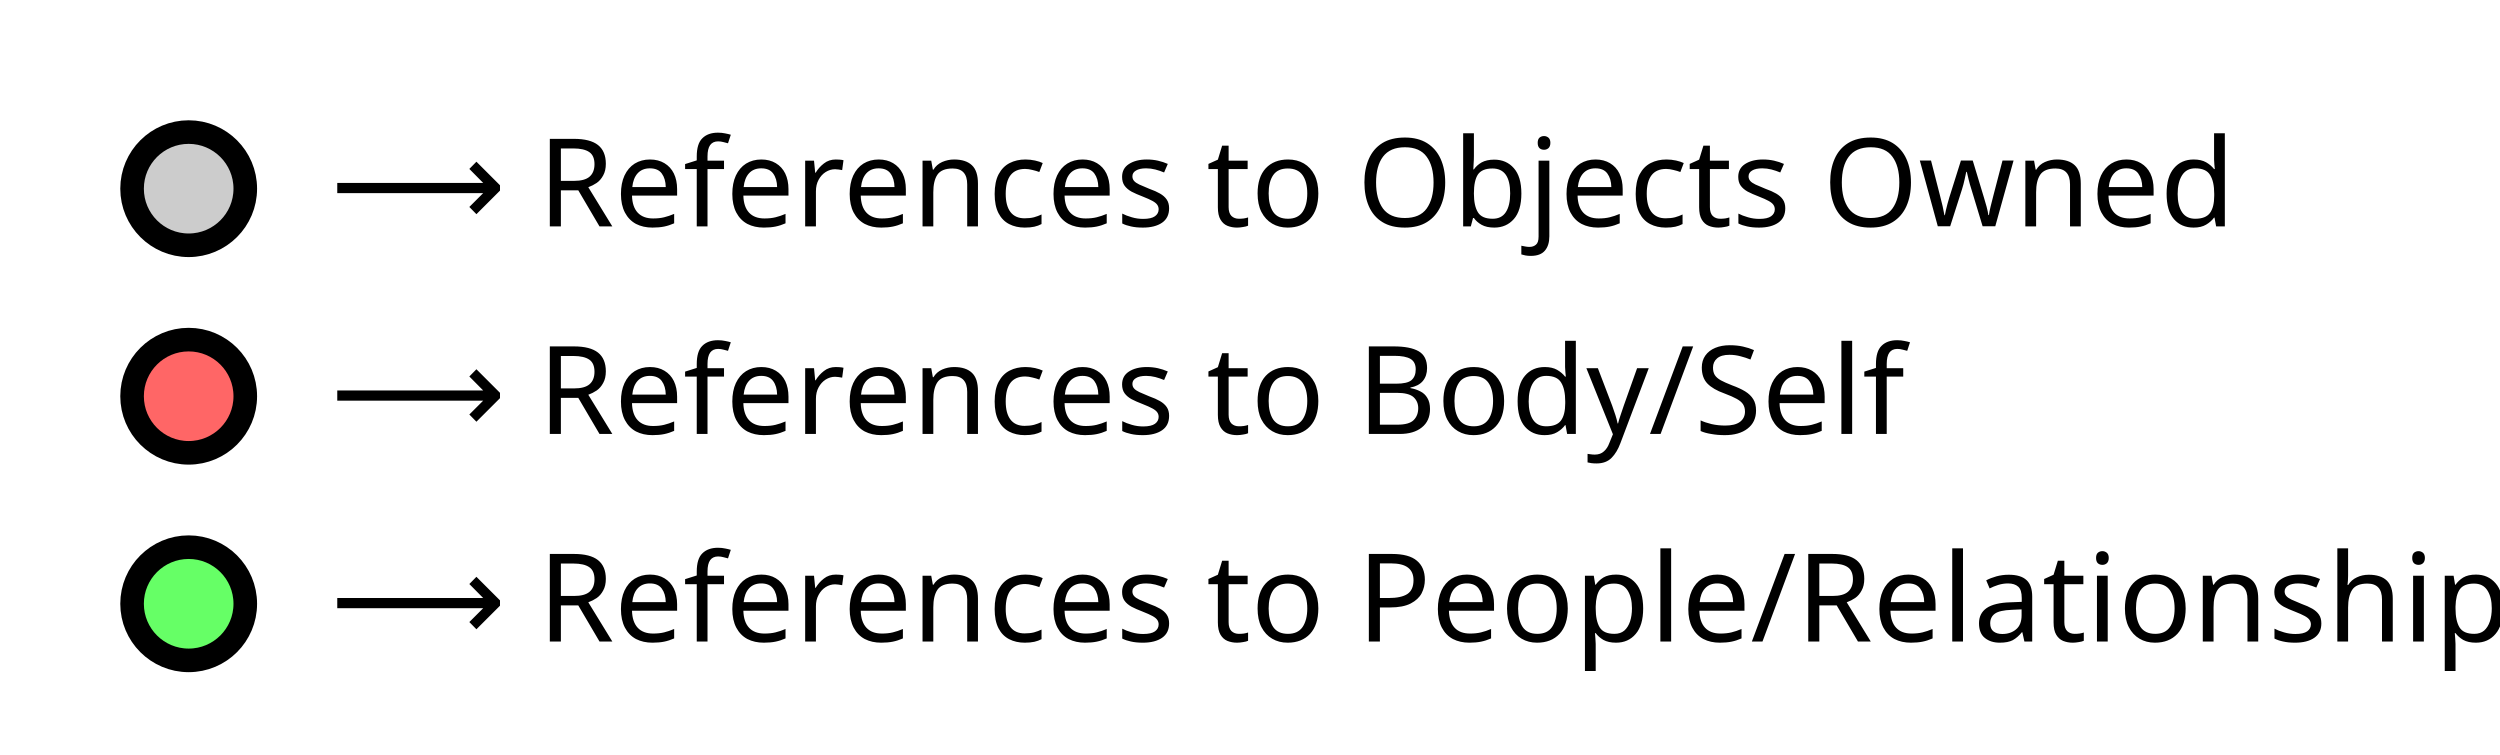
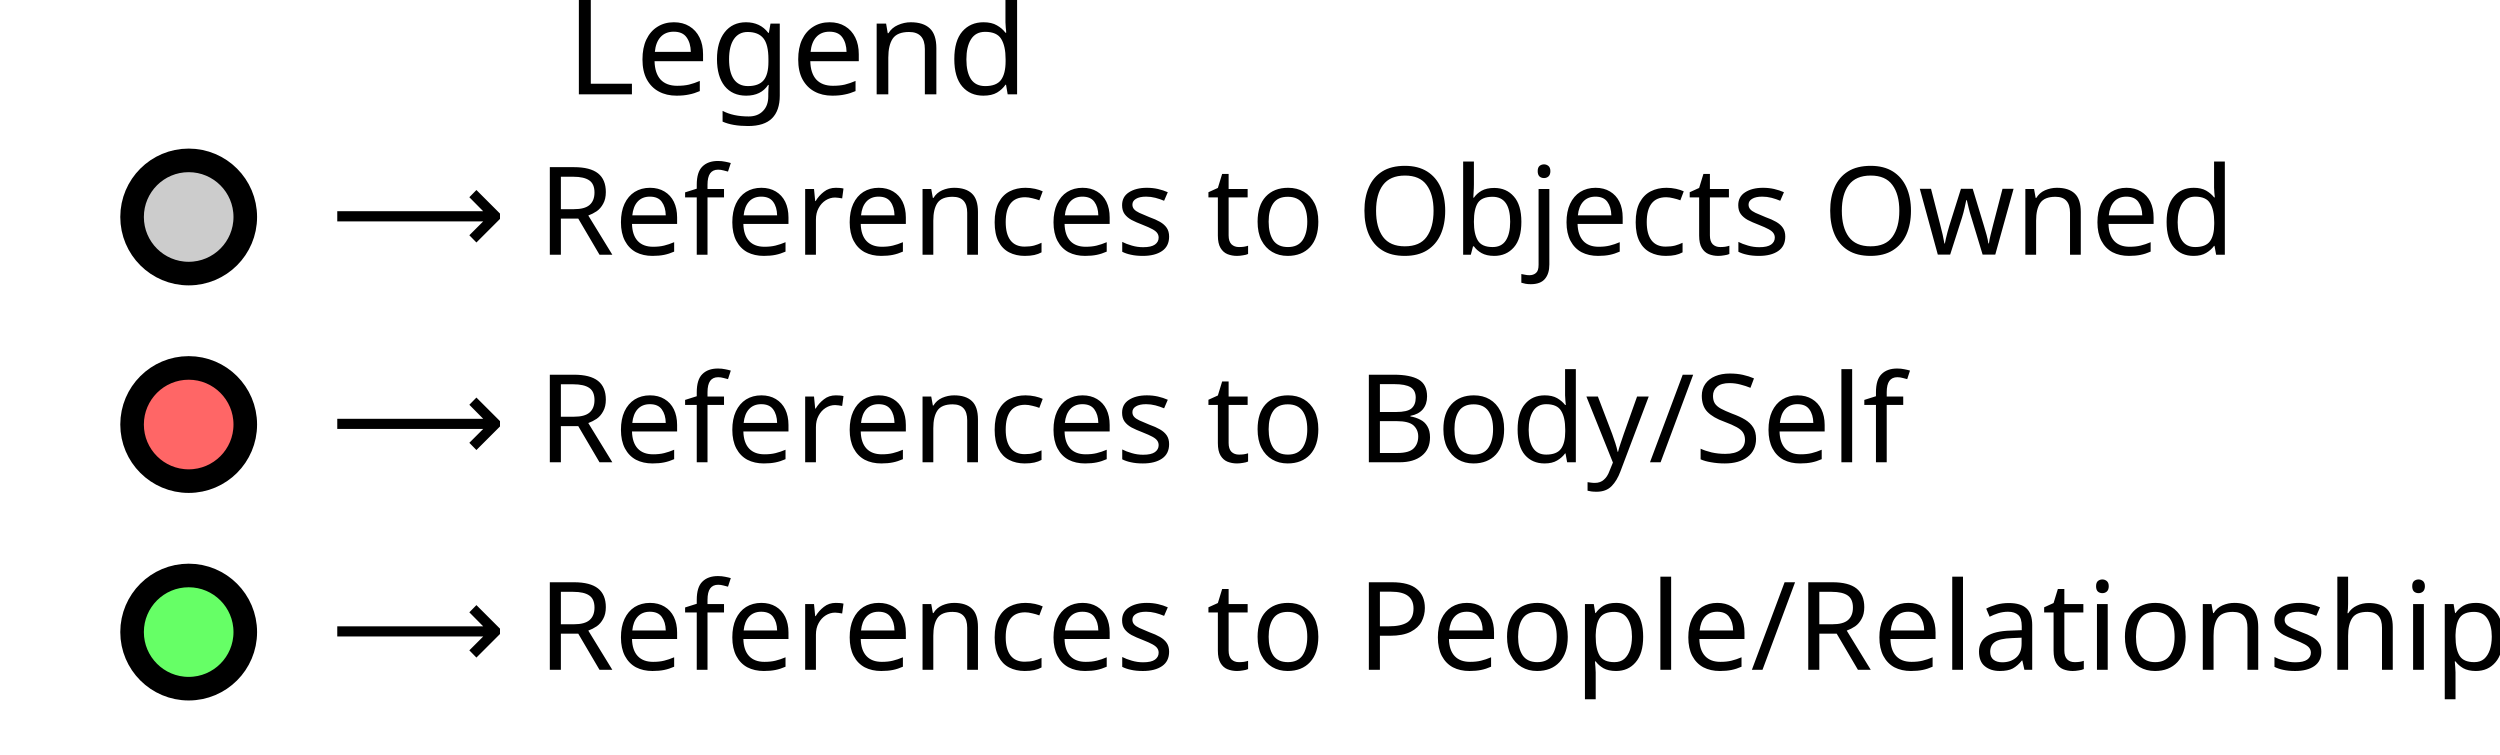
<svg xmlns="http://www.w3.org/2000/svg" width="265" height="80">
  <g transform="translate(10, 10)">
    <g id="legend">
-       <circle cx="10" cy="10" r="6" fill="#CCCCCC" stroke="#000000" stroke-width="2.5" />
-       <text x="25" y="14" text-anchor="start" font-size="13px" font-family="Tahoma, Geneva, sans-serif" fill="black">⟶ References to Objects Owned</text>
-       <circle cx="10" cy="32" r="6" fill="#FF6666" stroke="#000000" stroke-width="2.5" />
-       <text x="25" y="36" text-anchor="start" font-size="13px" font-family="Tahoma, Geneva, sans-serif" fill="black">⟶ References to Body/Self</text>
-       <circle cx="10" cy="54" r="6" fill="#66FF66" stroke="#000000" stroke-width="2.5" />
-       <text x="25" y="58" text-anchor="start" font-size="13px" font-family="Tahoma, Geneva, sans-serif" fill="black">⟶ References to People/Relationships</text>
+       <text x="50" y="0" text-anchor="start" font-size="14px" font-family="Tahoma, Geneva, sans-serif" fill="black">Legend</text>
+       <circle cx="10" cy="13" r="6" fill="#CCCCCC" stroke="#000000" stroke-width="2.5" />
+       <text x="25" y="17" text-anchor="start" font-size="13px" font-family="Tahoma, Geneva, sans-serif" fill="black">⟶ References to Objects Owned</text>
+       <circle cx="10" cy="35" r="6" fill="#FF6666" stroke="#000000" stroke-width="2.5" />
+       <text x="25" y="39" text-anchor="start" font-size="13px" font-family="Tahoma, Geneva, sans-serif" fill="black">⟶ References to Body/Self</text>
+       <circle cx="10" cy="57" r="6" fill="#66FF66" stroke="#000000" stroke-width="2.5" />
+       <text x="25" y="61" text-anchor="start" font-size="13px" font-family="Tahoma, Geneva, sans-serif" fill="black">⟶ References to People/Relationships</text>
    </g>
  </g>
</svg>
